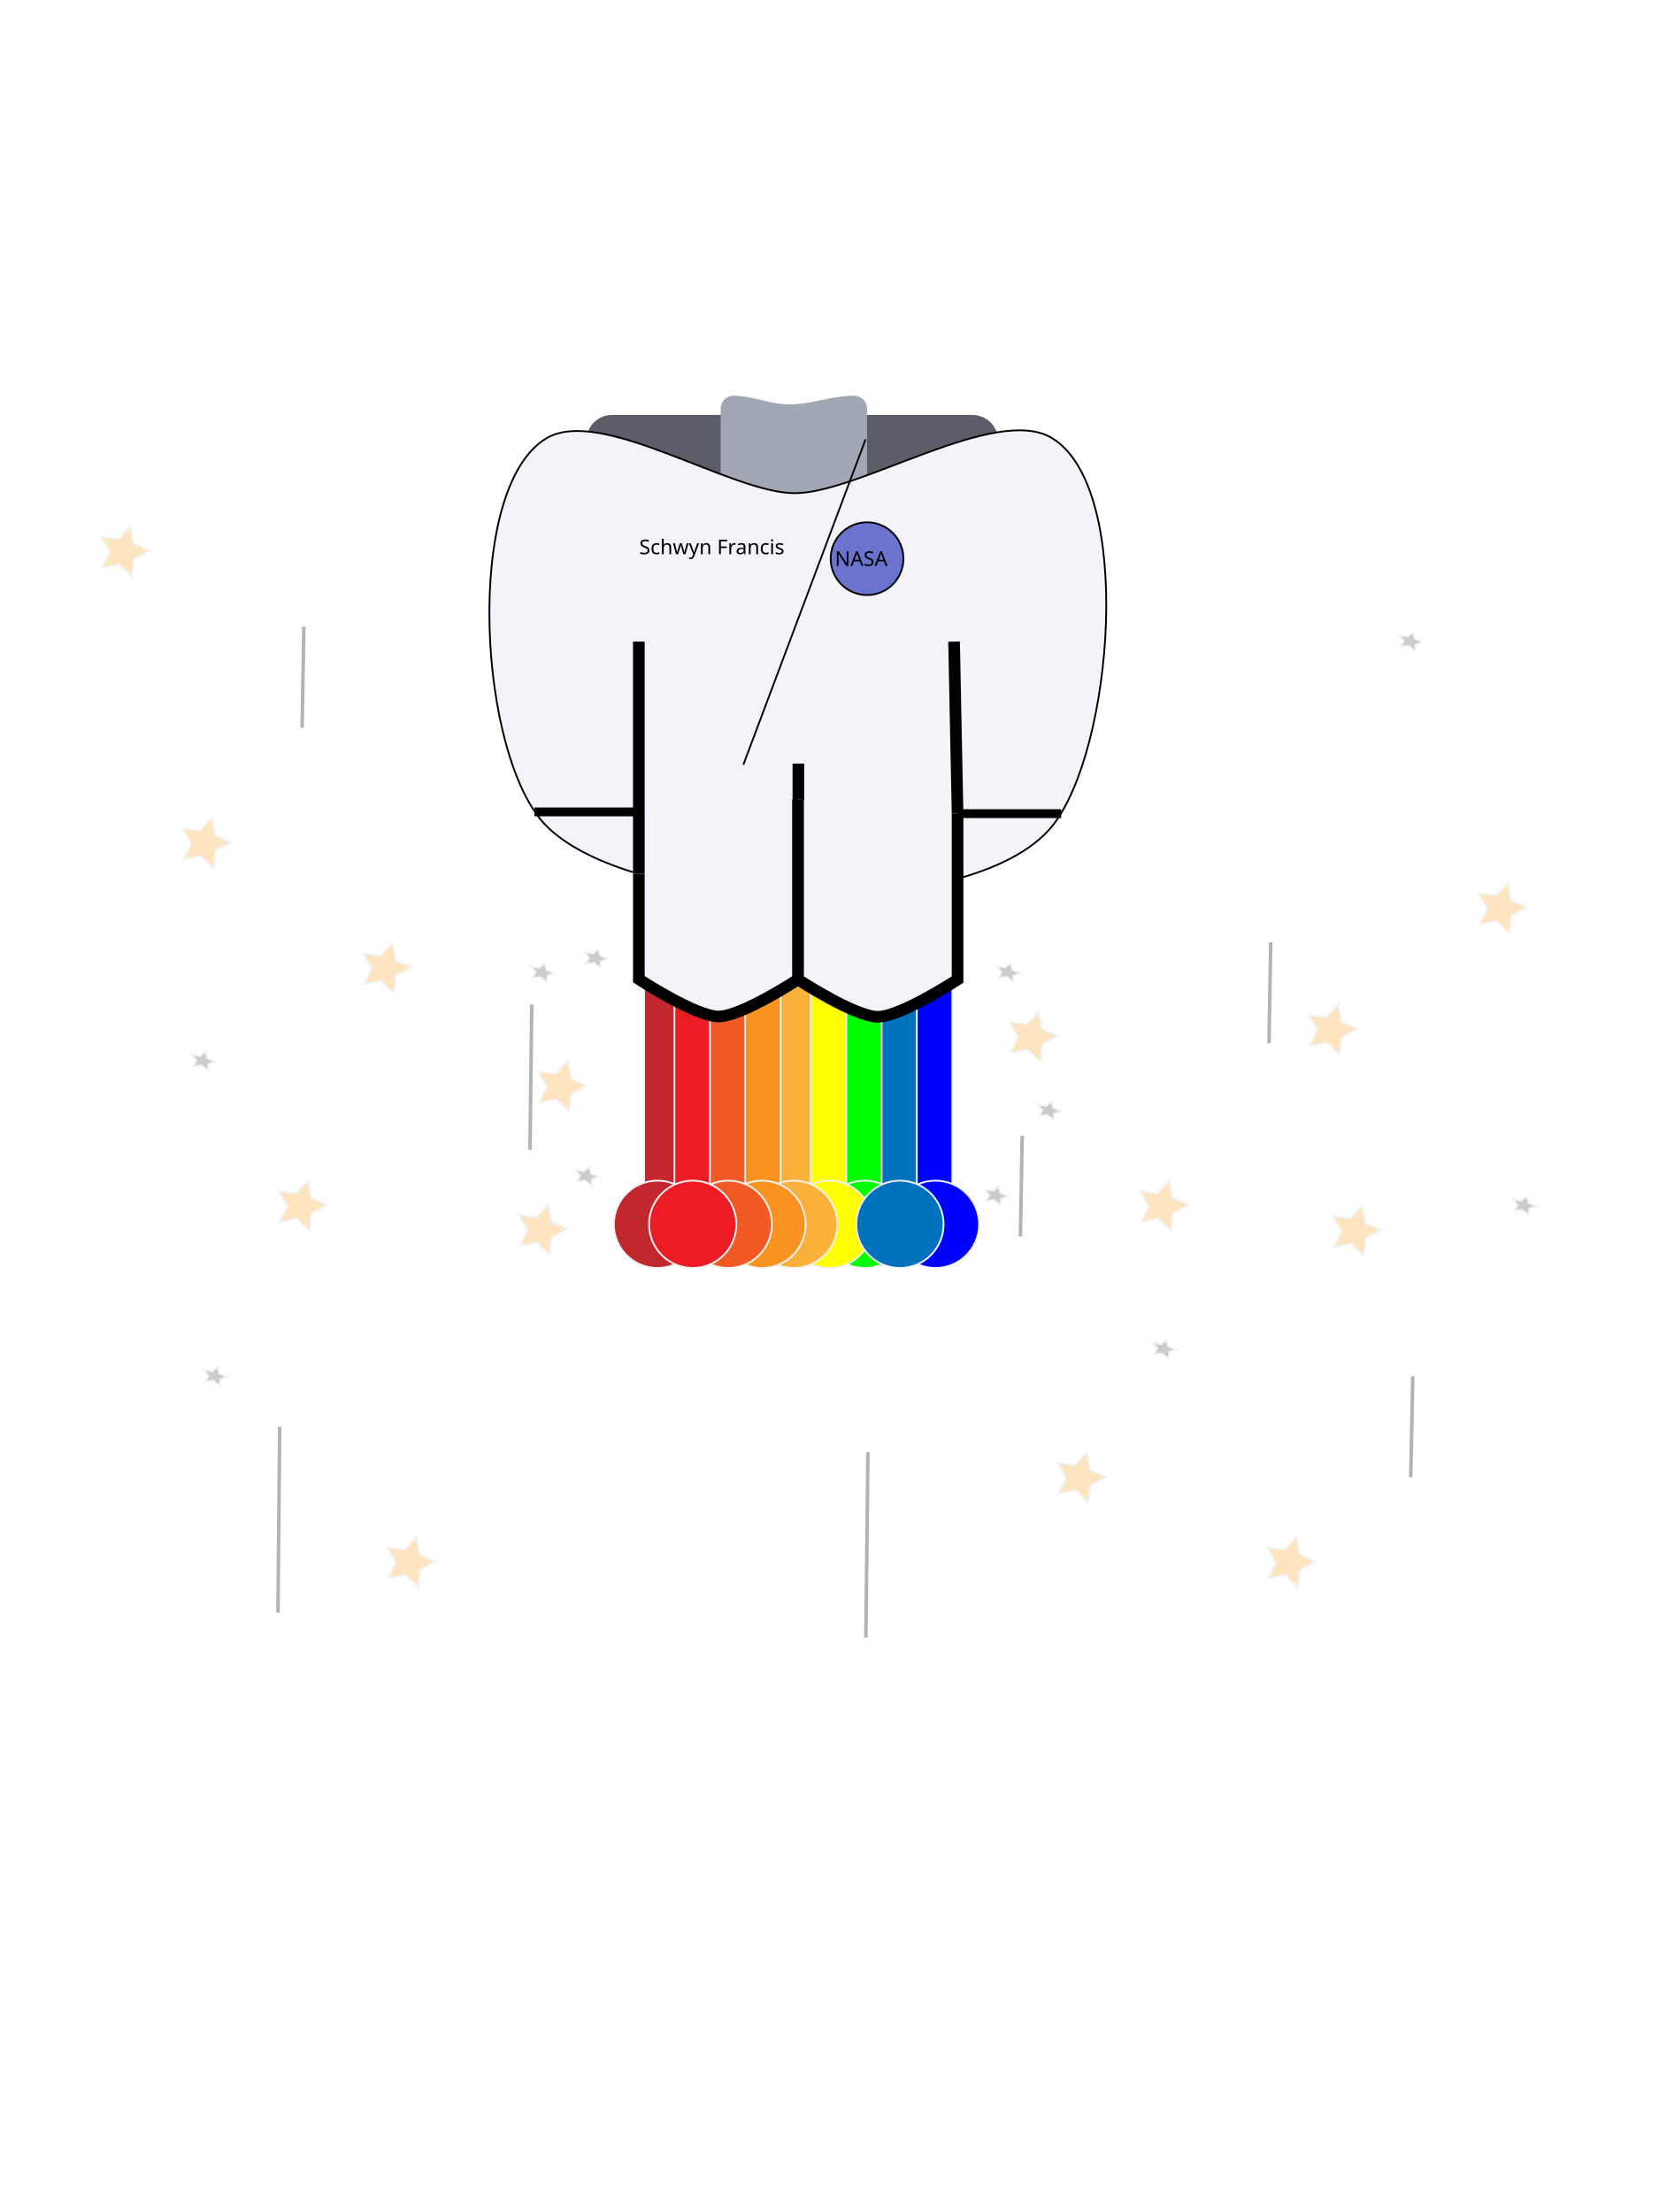
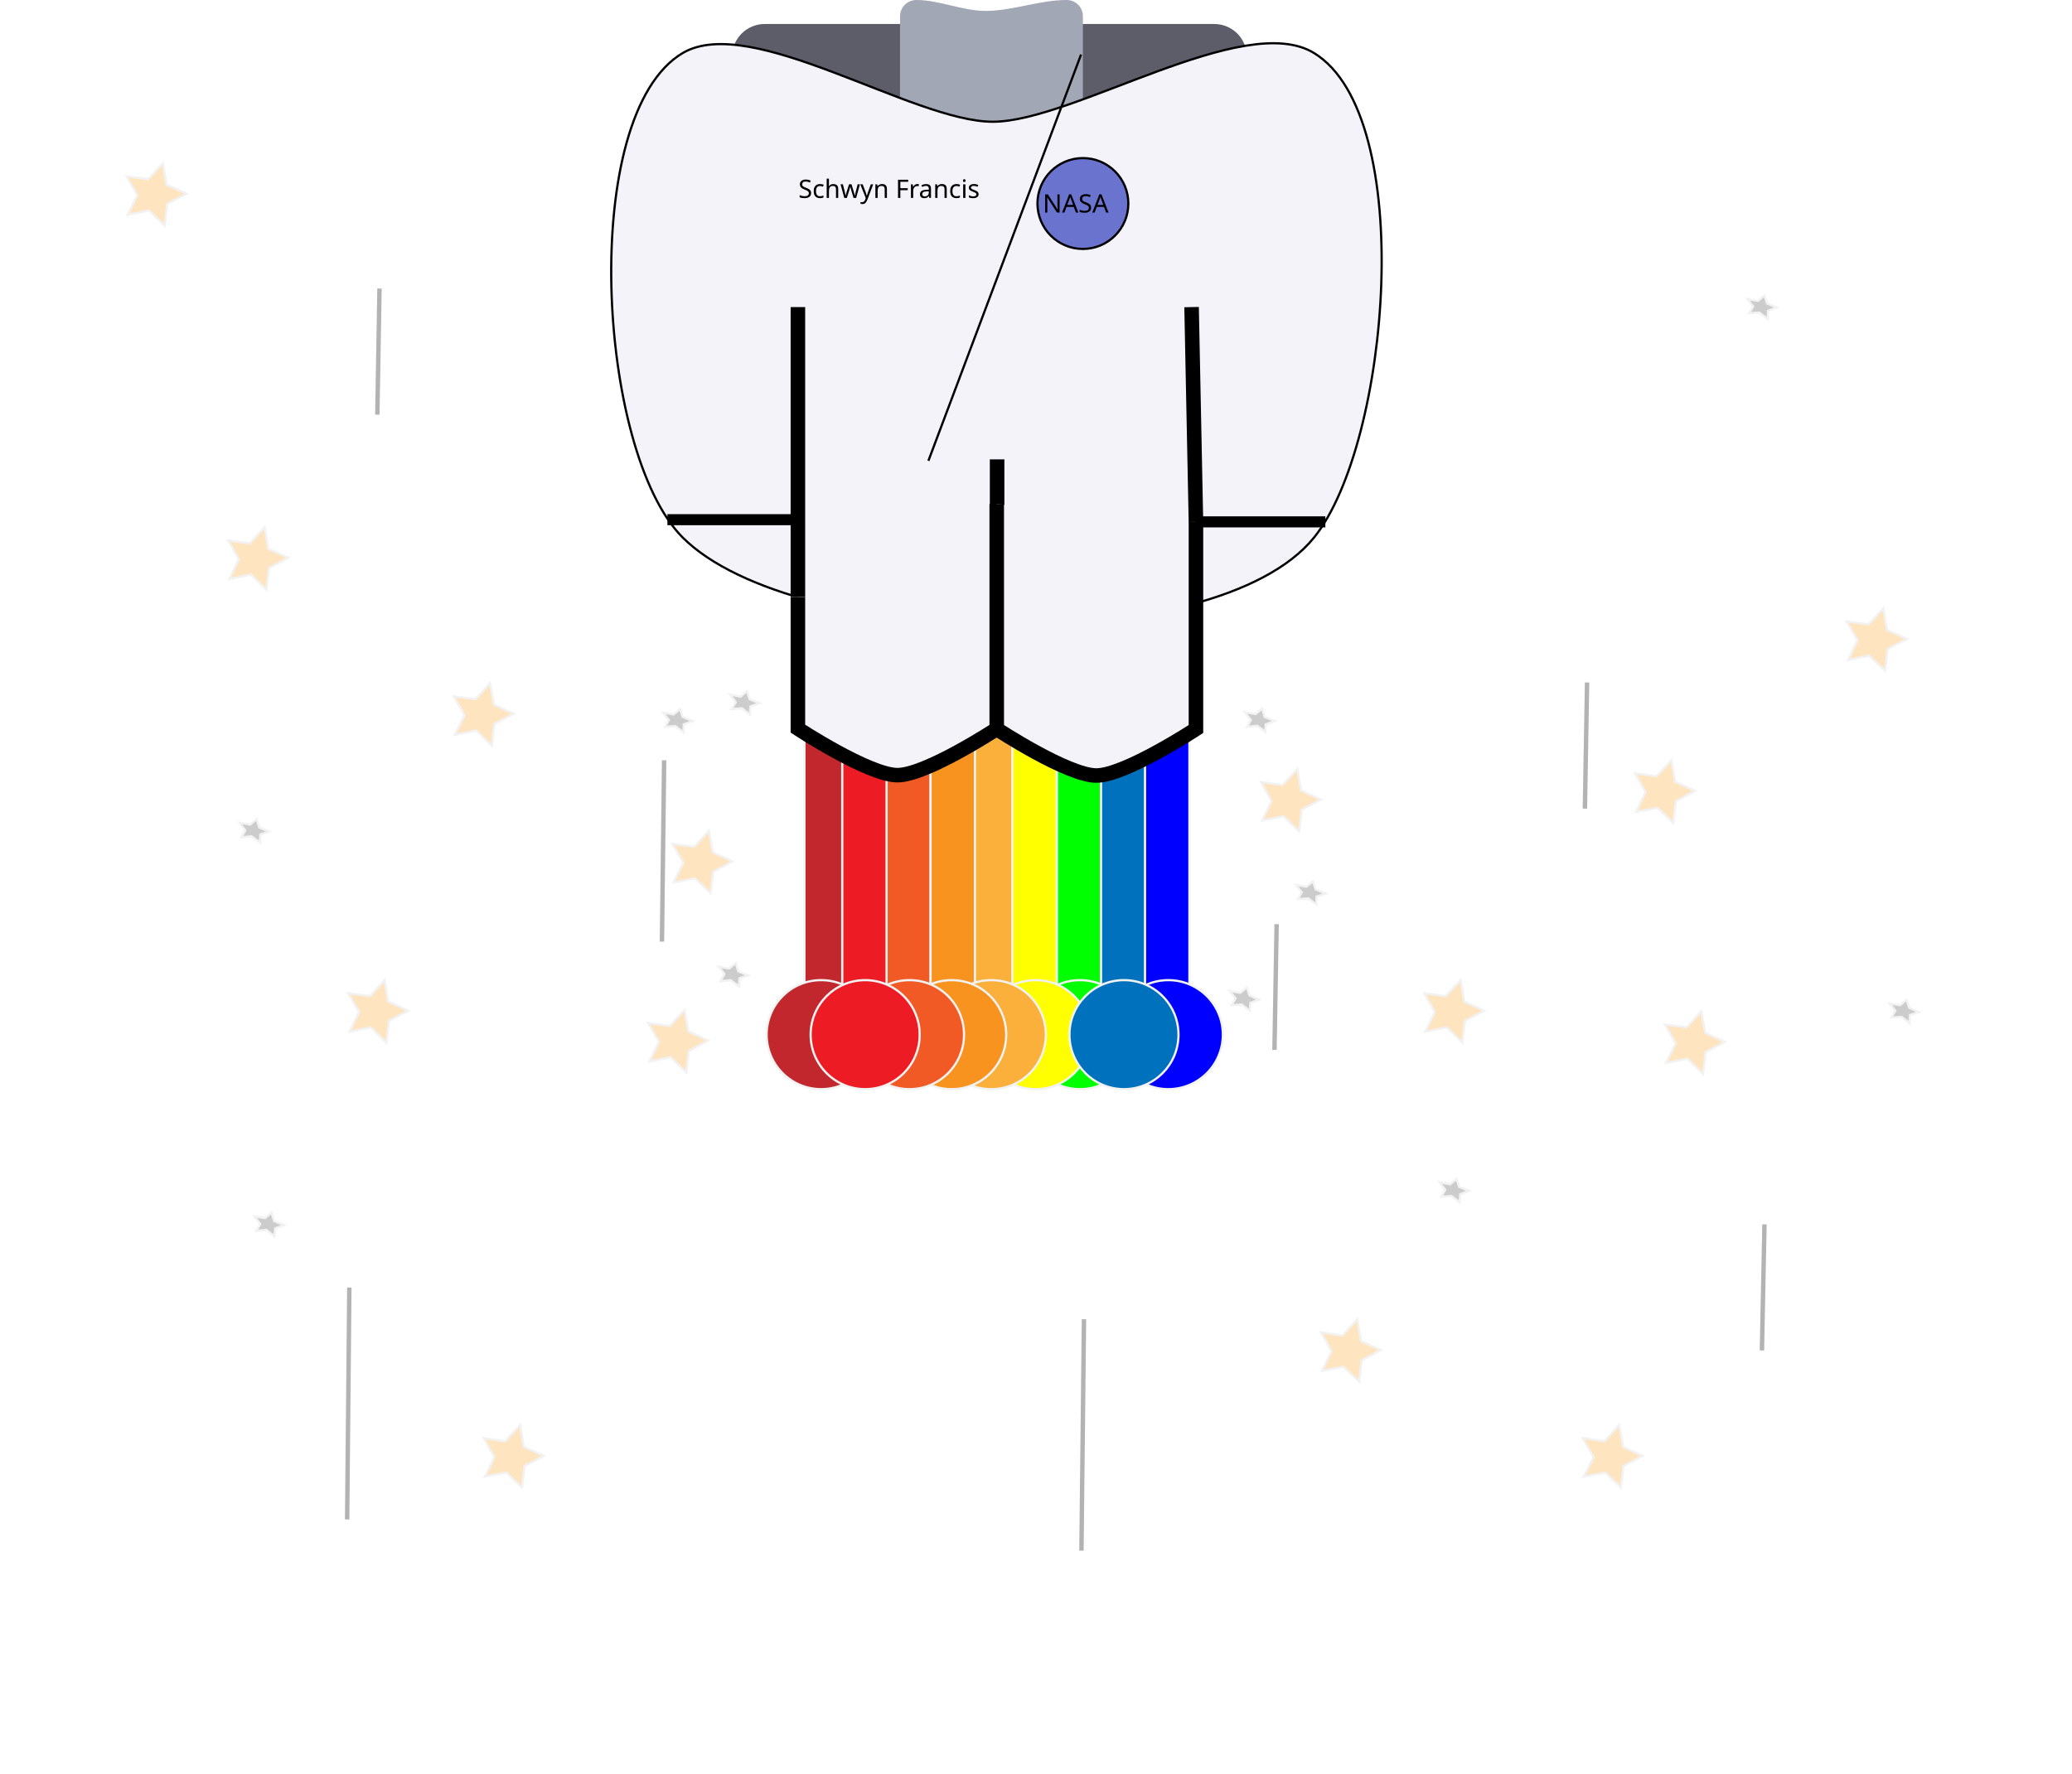
- <svg xmlns="http://www.w3.org/2000/svg" version="1.1" id="Layer_1" x="0px" y="0px" width="150px" height="200px" viewBox="0 0 570 488.1" style="enable-background:new 0 0 570 488.1;" xml:space="preserve">
+ <svg xmlns="http://www.w3.org/2000/svg" version="1.1" id="Layer_1" x="0px" y="0px" viewBox="0 0 570 488.1" style="enable-background:new 0 0 570 488.1;" xml:space="preserve">
  <style type="text/css">
	.st0{fill:#5D5D69;}
	.st1{fill:#A2A7B5;}
	.st2{fill:#C1272D;stroke:#F2F2F2;stroke-width:0.609;stroke-miterlimit:6.085;}
	.st3{fill:none;stroke:#F2F2F2;stroke-width:0.609;stroke-miterlimit:6.085;}
	.st4{fill:#F15A24;stroke:#F2F2F2;stroke-width:0.609;stroke-miterlimit:6.085;}
	.st5{fill:#ED1C24;stroke:#F2F2F2;stroke-width:0.609;stroke-miterlimit:6.085;}
	.st6{fill:#F7931E;stroke:#F2F2F2;stroke-width:0.609;stroke-miterlimit:6.085;}
	.st7{fill:#FBB03B;stroke:#F2F2F2;stroke-width:0.609;stroke-miterlimit:6.085;}
	.st8{fill:#00FF00;stroke:#F2F2F2;stroke-width:0.609;stroke-miterlimit:6.085;}
	.st9{fill:#FFFF00;stroke:#F2F2F2;stroke-width:0.609;stroke-miterlimit:6.085;}
	.st10{fill:#0071BC;stroke:#F2F2F2;stroke-width:0.609;stroke-miterlimit:6.085;}
	.st11{fill:#0000FF;stroke:#F2F2F2;stroke-width:0.609;stroke-miterlimit:6.085;}
	.st12{fill:#F5F3FA;stroke:#000000;stroke-width:0.609;stroke-miterlimit:6.085;}
	.st13{fill:#F5F3FA;stroke:#000000;stroke-width:4;stroke-miterlimit:6.085;}
	.st14{fill:#FFE4C0;stroke:#F2F2F2;stroke-width:4;stroke-miterlimit:6.085;}
	.st15{fill:none;stroke:#000000;stroke-width:3.043;stroke-miterlimit:6.085;}
	.st16{fill:none;stroke:#000000;stroke-width:0.609;stroke-miterlimit:6.085;}
	.st17{fill:#FFE4C0;stroke:#F2F2F2;stroke-width:0.609;stroke-miterlimit:6.085;}
	.st18{fill:#CCCCCC;stroke:#F2F2F2;stroke-width:0.609;stroke-miterlimit:6.085;}
	.st19{fill:none;stroke:#B3B3B3;stroke-width:1.217;stroke-miterlimit:6.085;}
	.st20{fill:none;stroke:#000000;stroke-width:4;stroke-miterlimit:6.085;}
	.st21{fill:none;}
	.st22{font-family:'MyriadPro-Regular';}
	.st23{font-size:7px;}
	.st24{fill:#6A74CF;stroke:#000000;stroke-width:0.609;stroke-miterlimit:6.085;}
	.st25{fill:#A62F24;}
</style>
  <g>
    <path class="st0" d="M201.4,73.3c0,5,4,9,9,9h123.6c5,0,9-4,9-9V15.6c0-5-4-9-9-9H210.4c-5,0-9,4-9,9V73.3z" />
  </g>
  <path class="st1" d="M293.4,41h-41.3c-2.5,0-4.5-2-4.5-4.5V4.5c0-2.5,2-4.5,4.5-4.5c6.3,0,12.7,3,19,3c7.4,0,14.9-3,22.3-3  c0.3,0,1.9,0,3.2,1.3c0.8,0.8,1.3,1.9,1.3,3.2v32.1C297.9,39,295.9,41,293.4,41z" />
  <rect x="221.3" y="201" class="st2" width="12.2" height="80.9" />
  <line class="st3" x1="328.7" y1="25" x2="364.6" y2="25" />
  <rect x="243.8" y="201" class="st4" width="12.2" height="80.9" />
  <rect x="231.7" y="201" class="st5" width="12.2" height="80.9" />
  <rect x="256" y="201" class="st6" width="12.2" height="80.9" />
  <rect x="268.2" y="201" class="st7" width="12.2" height="80.9" />
  <rect x="290.7" y="201" class="st8" width="12.2" height="80.9" />
  <rect x="278.5" y="201" class="st9" width="12.2" height="80.9" />
  <rect x="302.9" y="201" class="st10" width="12.2" height="80.9" />
  <rect x="315" y="201" class="st11" width="12.2" height="80.9" />
  <path class="st12" d="M273.1,33.5c22.2,0,69.2-30.7,88.4-18.9c28.4,17.4,20.9,107.4,0,133.3c-27.3,33.8-143,30.7-173.7,0  c-23.6-23.6-28.7-116.3,0-133.3C206.6,3.5,251.1,33.5,273.1,33.5" />
  <path class="st13" d="M219.5,164.3v36.2c0,0,19.5,12.8,27.4,12.8c7.9,0,27.4-12.8,27.4-12.8v-28.5v-45.6" />
  <path class="st14" d="M219.5,143v21.3" />
  <path class="st13" d="M329,143.6V166v34.6c0,0-19.5,12.8-27.4,12.8c-7.9,0-27.4-12.8-27.4-12.8v-28.5v-33.4" />
  <line class="st15" x1="183.6" y1="143" x2="219.5" y2="143" />
  <line class="st15" x1="328.7" y1="143.6" x2="364.6" y2="143.6" />
  <circle class="st2 first-circle" cx="225.9" cy="284.7" r="15" />
  <circle class="st8 second-circle" cx="297.1" cy="284.7" r="15" />
  <circle class="st9 first-circle" cx="284.9" cy="284.7" r="15" />
  <circle class="st7 second-circle" cx="272.7" cy="284.7" r="15" />
  <circle class="st6 first-circle" cx="261.8" cy="284.7" r="15" />
  <circle class="st4 second-circle" cx="250.2" cy="284.7" r="15" />
  <circle class="st5 first-circle" cx="238" cy="284.7" r="15" />
  <circle class="st11 second-circle" cx="321.4" cy="284.7" r="15" />
  <circle class="st10 first-circle" cx="309.2" cy="284.7" r="15" />
  <line class="st16" x1="255.4" y1="126.8" x2="297.4" y2="15" />
  <polygon class="st17 stars-drop" points="195.5,245.8 191.2,241.7 185.3,242.8 188,237.4 185,232.2 191,233 195,228.6 196.1,234.5 201.5,237   196.2,239.9 " />
  <polygon class="st17 stars-drop" points="357.4,228.8 353.1,224.6 347.2,225.8 349.8,220.4 346.9,215.2 352.8,216 356.9,211.6 357.9,217.5   363.4,220 358.1,222.8 " />
  <polygon class="st18 stars-drop" points="188,201.5 185.8,199.8 183,200 184,198.1 182.4,196.1 185.3,196.6 187.1,195.1 187.8,197.3   190.6,198.4 188.1,199.3 " />
  <polygon class="st18 stars-drop" points="362.1,248.9 359.9,247.2 357.1,247.4 358.1,245.5 356.5,243.5 359.4,244 361.2,242.5 361.9,244.7   364.7,245.9 362.2,246.7 " />
  <polygon class="st18 stars-drop" points="206.3,196.6 204.1,194.9 201.3,195.1 202.4,193.2 200.8,191.1 203.7,191.7 205.5,190.2 206.2,192.4   208.9,193.5 206.4,194.4 " />
  <polygon class="st18 stars-drop" points="203.3,271.4 201,269.7 198.2,270 199.3,268 197.7,266 200.6,266.5 202.4,265 203.1,267.3 205.8,268.4   203.4,269.2 " />
  <polygon class="st18 stars-drop" points="343.8,278.1 341.6,276.4 338.8,276.6 339.9,274.7 338.3,272.7 341.2,273.2 343,271.7 343.7,273.9   346.4,275.1 344,275.9 " />
  <polygon class="st18 stars-drop" points="348.1,201.4 345.9,199.7 343.1,200 344.1,198.1 342.5,196 345.4,196.5 347.2,195 347.9,197.3   350.7,198.4 348.2,199.3 " />
  <polygon class="st17 stars-drop" points="188.8,295.1 184.5,290.9 178.6,292.1 181.3,286.7 178.3,281.5 184.3,282.3 188.3,277.9 189.4,283.8   194.8,286.3 189.5,289.2 " />
  <line class="st19" x1="182.7" y1="209.2" x2="182.1" y2="259.1" />
  <line class="st19" x1="351.2" y1="254.3" x2="350.6" y2="288.9" />
  <line class="st20" x1="219.5" y1="164.3" x2="219.5" y2="84.5" />
  <line class="st20" x1="329" y1="143.6" x2="327.8" y2="84.5" />
  <rect x="219.6" y="49.5" class="st21" width="48.4" height="12" />
  <text transform="matrix(1 0 0 1 219.6208 54.4653)" class="st22 st23">Schwyn Francis </text>
  <circle class="st24" cx="297.9" cy="56" r="12.5" />
  <rect x="286.9" y="53.5" class="st21" width="22" height="5" />
  <text transform="matrix(1 0 0 1 286.8516 58.4819)" class="st22 st23">NASA</text>
  <line class="st25 stars-drop" x1="286.9" y1="58.5" x2="308.5" y2="49.5" />
  <polygon class="st17 stars-drop" points="135.3,205.2 131,201 125.1,202.2 127.8,196.8 124.8,191.6 130.8,192.4 134.8,188 135.9,193.9   141.3,196.4 136,199.2 " />
  <polygon class="st17 stars-drop" points="518.6,184.6 514.2,180.4 508.4,181.6 511,176.2 508,171 514,171.8 518.1,167.4 519.1,173.3   524.6,175.8 519.3,178.6 " />
  <polygon class="st17 stars-drop" points="106.3,286.9 102,282.7 96.1,283.9 98.8,278.5 95.8,273.3 101.8,274.1 105.8,269.7 106.8,275.6   112.3,278.1 107,280.9 " />
  <polygon class="st17 stars-drop" points="468.5,295.5 464.2,291.3 458.3,292.5 461,287.1 458,281.9 464,282.7 468,278.3 469.1,284.2   474.5,286.7 469.2,289.5 " />
  <polygon class="st17 stars-drop" points="460.3,226.4 456,222.3 450.1,223.4 452.7,218 449.8,212.8 455.7,213.6 459.8,209.2 460.8,215.1   466.3,217.6 461,220.5 " />
  <polygon class="st17 stars-drop" points="143.6,409.3 139.3,405.2 133.4,406.3 136,401 133.1,395.7 139,396.6 143.1,392.1 144.1,398.1   149.6,400.6 144.3,403.4 " />
  <polygon class="st17 stars-drop" points="373.9,380.2 369.6,376.1 363.7,377.2 366.3,371.8 363.4,366.6 369.3,367.5 373.4,363 374.4,369   379.9,371.5 374.6,374.3 " />
  <polygon class="st17 stars-drop" points="445.9,409.3 441.6,405.2 435.7,406.3 438.4,401 435.4,395.7 441.4,396.6 445.4,392.1 446.5,398.1   451.9,400.6 446.6,403.4 " />
  <polygon class="st17 stars-drop" points="402.3,286.9 398,282.7 392.1,283.9 394.7,278.5 391.8,273.3 397.7,274.1 401.8,269.7 402.8,275.6   408.3,278.1 403,280.9 " />
  <polygon class="st17 stars-drop" points="73.3,162.3 69,158.1 63.1,159.3 65.7,153.9 62.8,148.7 68.7,149.5 72.8,145.1 73.8,151 79.3,153.5   74,156.3 " />
  <polygon class="st17 stars-drop" points="45.3,62.1 41,57.9 35.1,59.1 37.8,53.7 34.8,48.5 40.8,49.3 44.8,44.9 45.8,50.8 51.3,53.3 46,56.1   " />
  <line class="st19 stars-drop" x1="485.4" y1="336.9" x2="484.7" y2="371.6" />
  <line class="st19 stars-drop" x1="298.2" y1="363" x2="297.5" y2="426.7" />
  <line class="st19 stars-drop" x1="96.1" y1="354.3" x2="95.5" y2="418.1" />
  <line class="st19 stars-drop" x1="436.6" y1="187.8" x2="436" y2="222.5" />
  <line class="st19 stars-drop" x1="104.4" y1="79.4" x2="103.8" y2="114.1" />
  <polygon class="st18" points="525.3,281.5 523.1,279.8 520.3,280 521.4,278.1 519.8,276.1 522.7,276.6 524.5,275.1 525.2,277.3   527.9,278.5 525.4,279.3 " />
  <polygon class="st18" points="75.5,340.2 73.3,338.4 70.5,338.7 71.6,336.8 70,334.7 72.9,335.2 74.7,333.7 75.4,336 78.1,337.1   75.7,338 " />
  <polygon class="st18" points="71.5,231.8 69.2,230.1 66.4,230.4 67.5,228.5 65.9,226.4 68.8,226.9 70.6,225.4 71.3,227.7 74,228.8   71.6,229.6 " />
  <polygon class="st18" points="486.2,87.7 484,86 481.2,86.2 482.3,84.3 480.7,82.3 483.6,82.8 485.4,81.3 486.1,83.5 488.8,84.6   486.4,85.5 " />
  <polygon class="st18" points="401.5,330.8 399.3,329.1 396.5,329.3 397.6,327.4 396,325.3 398.9,325.9 400.7,324.4 401.4,326.6   404.1,327.7 401.7,328.6 " />
</svg>
